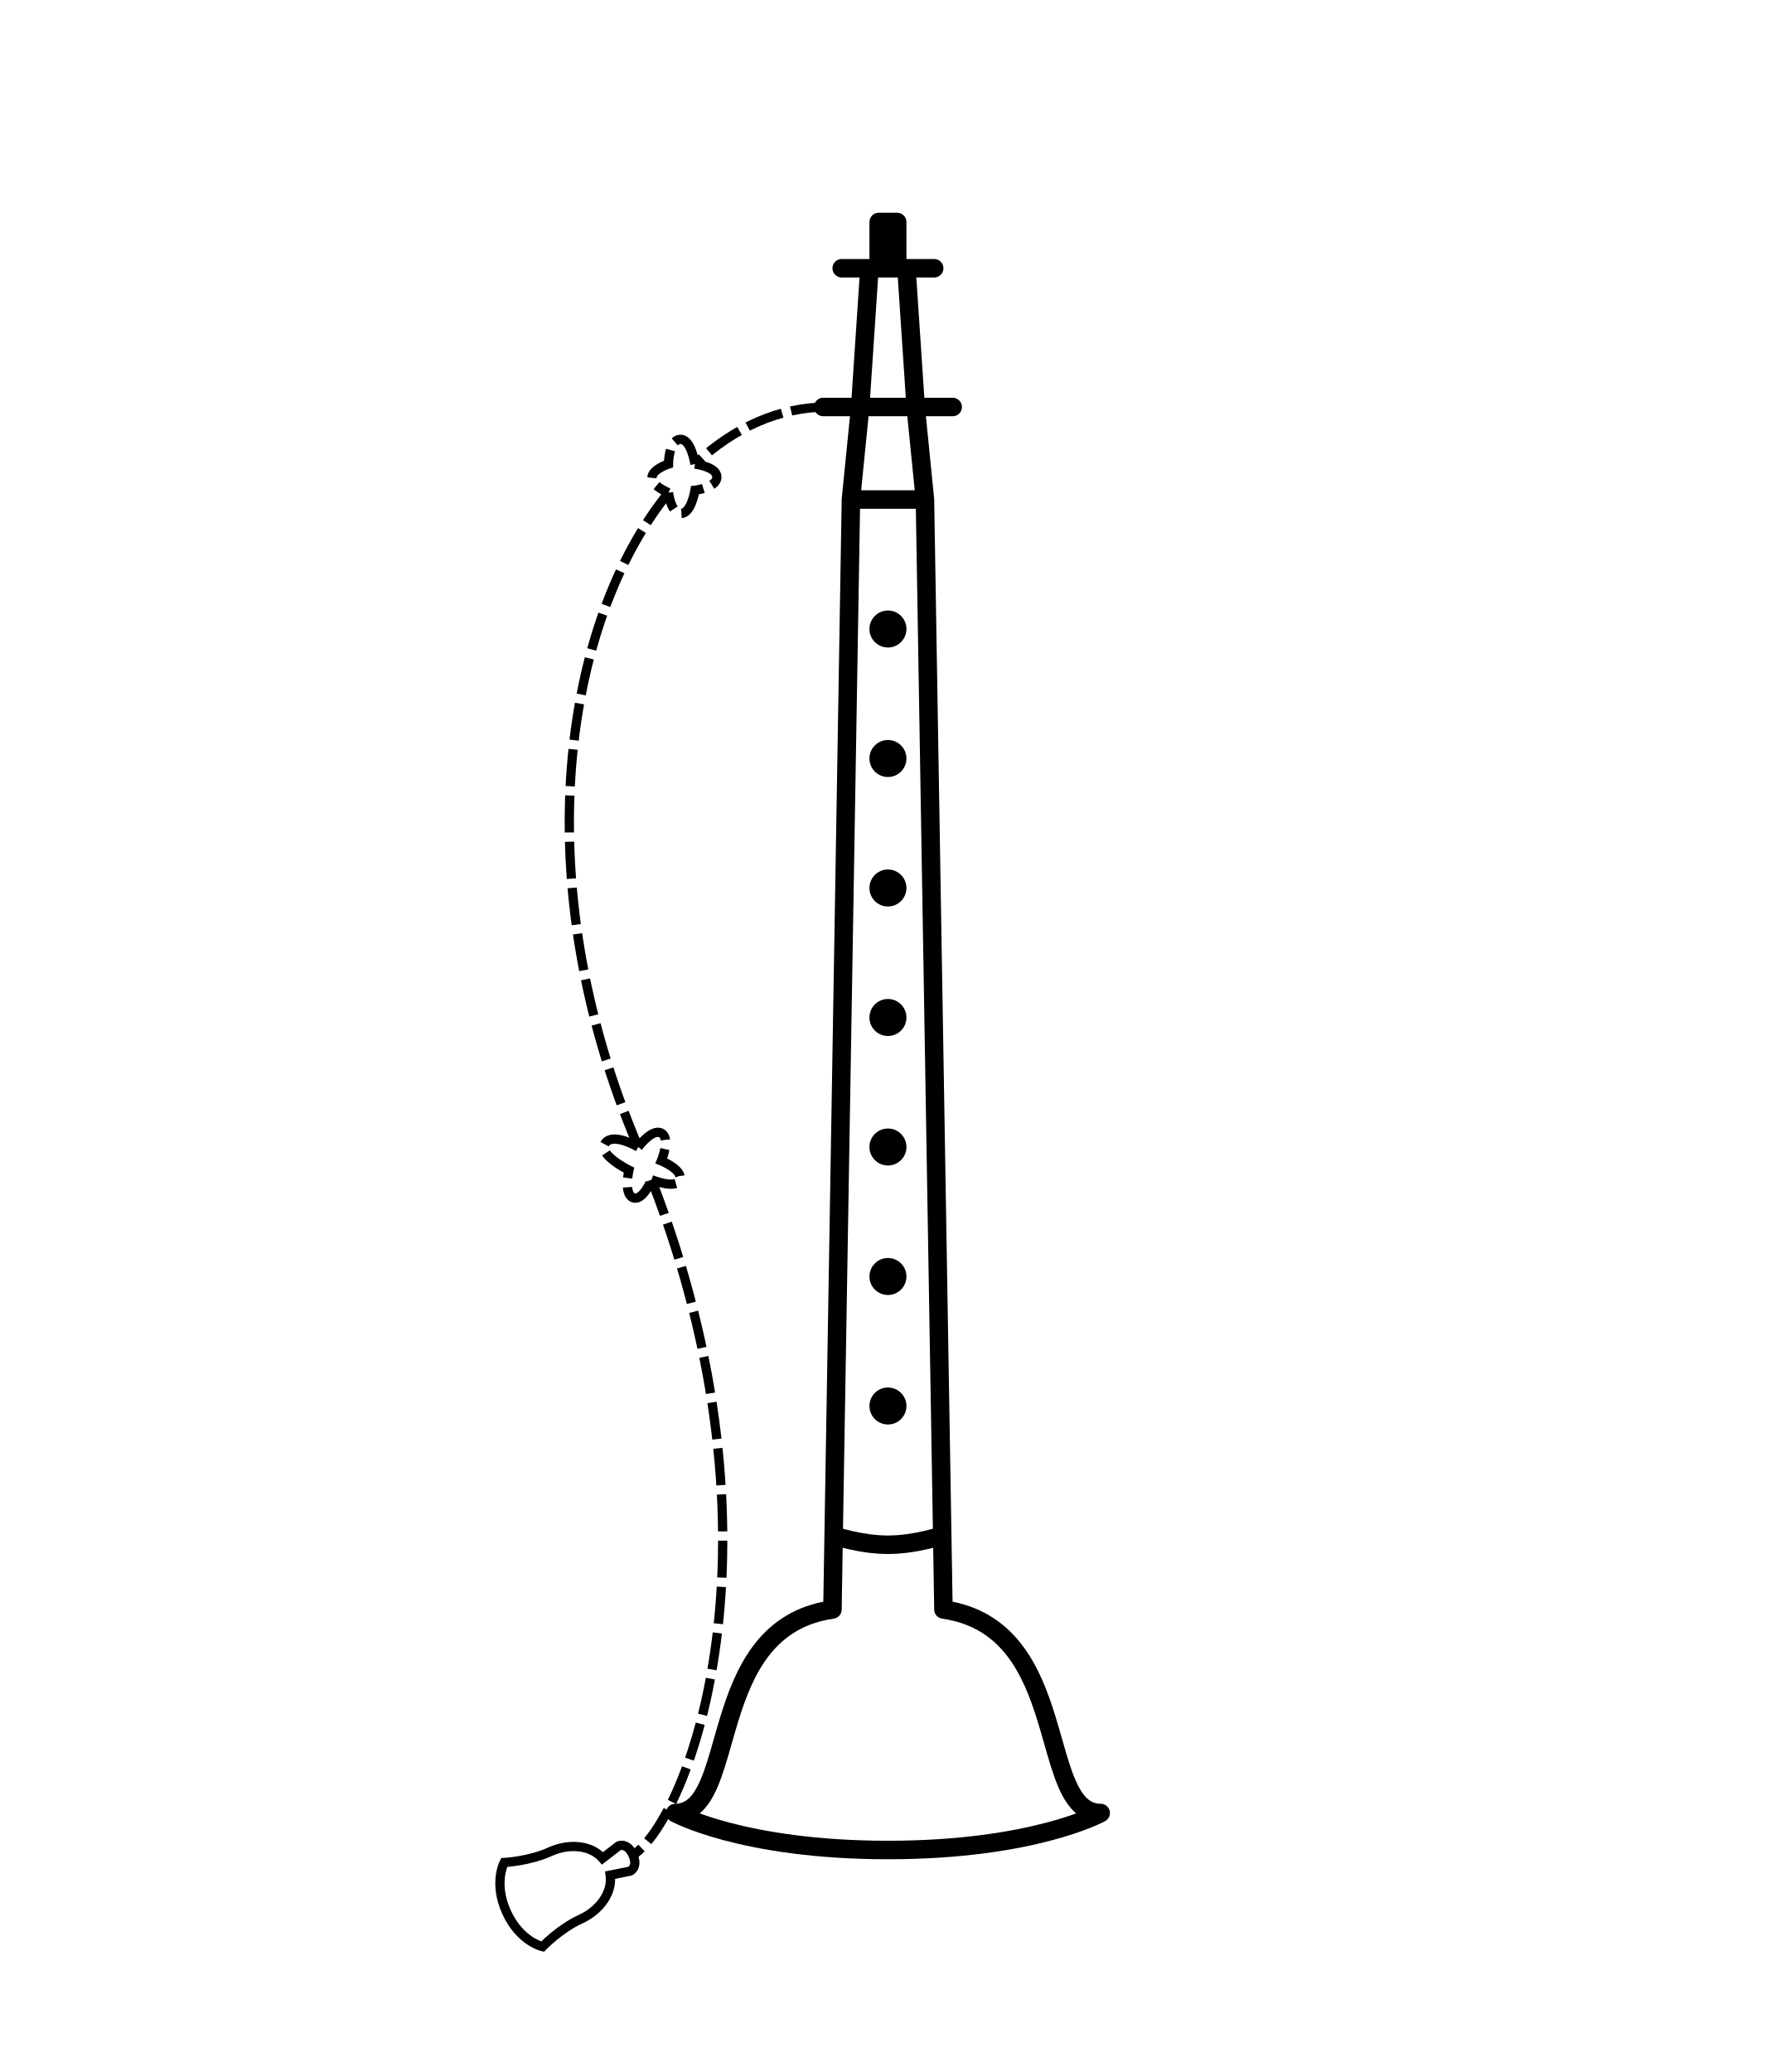
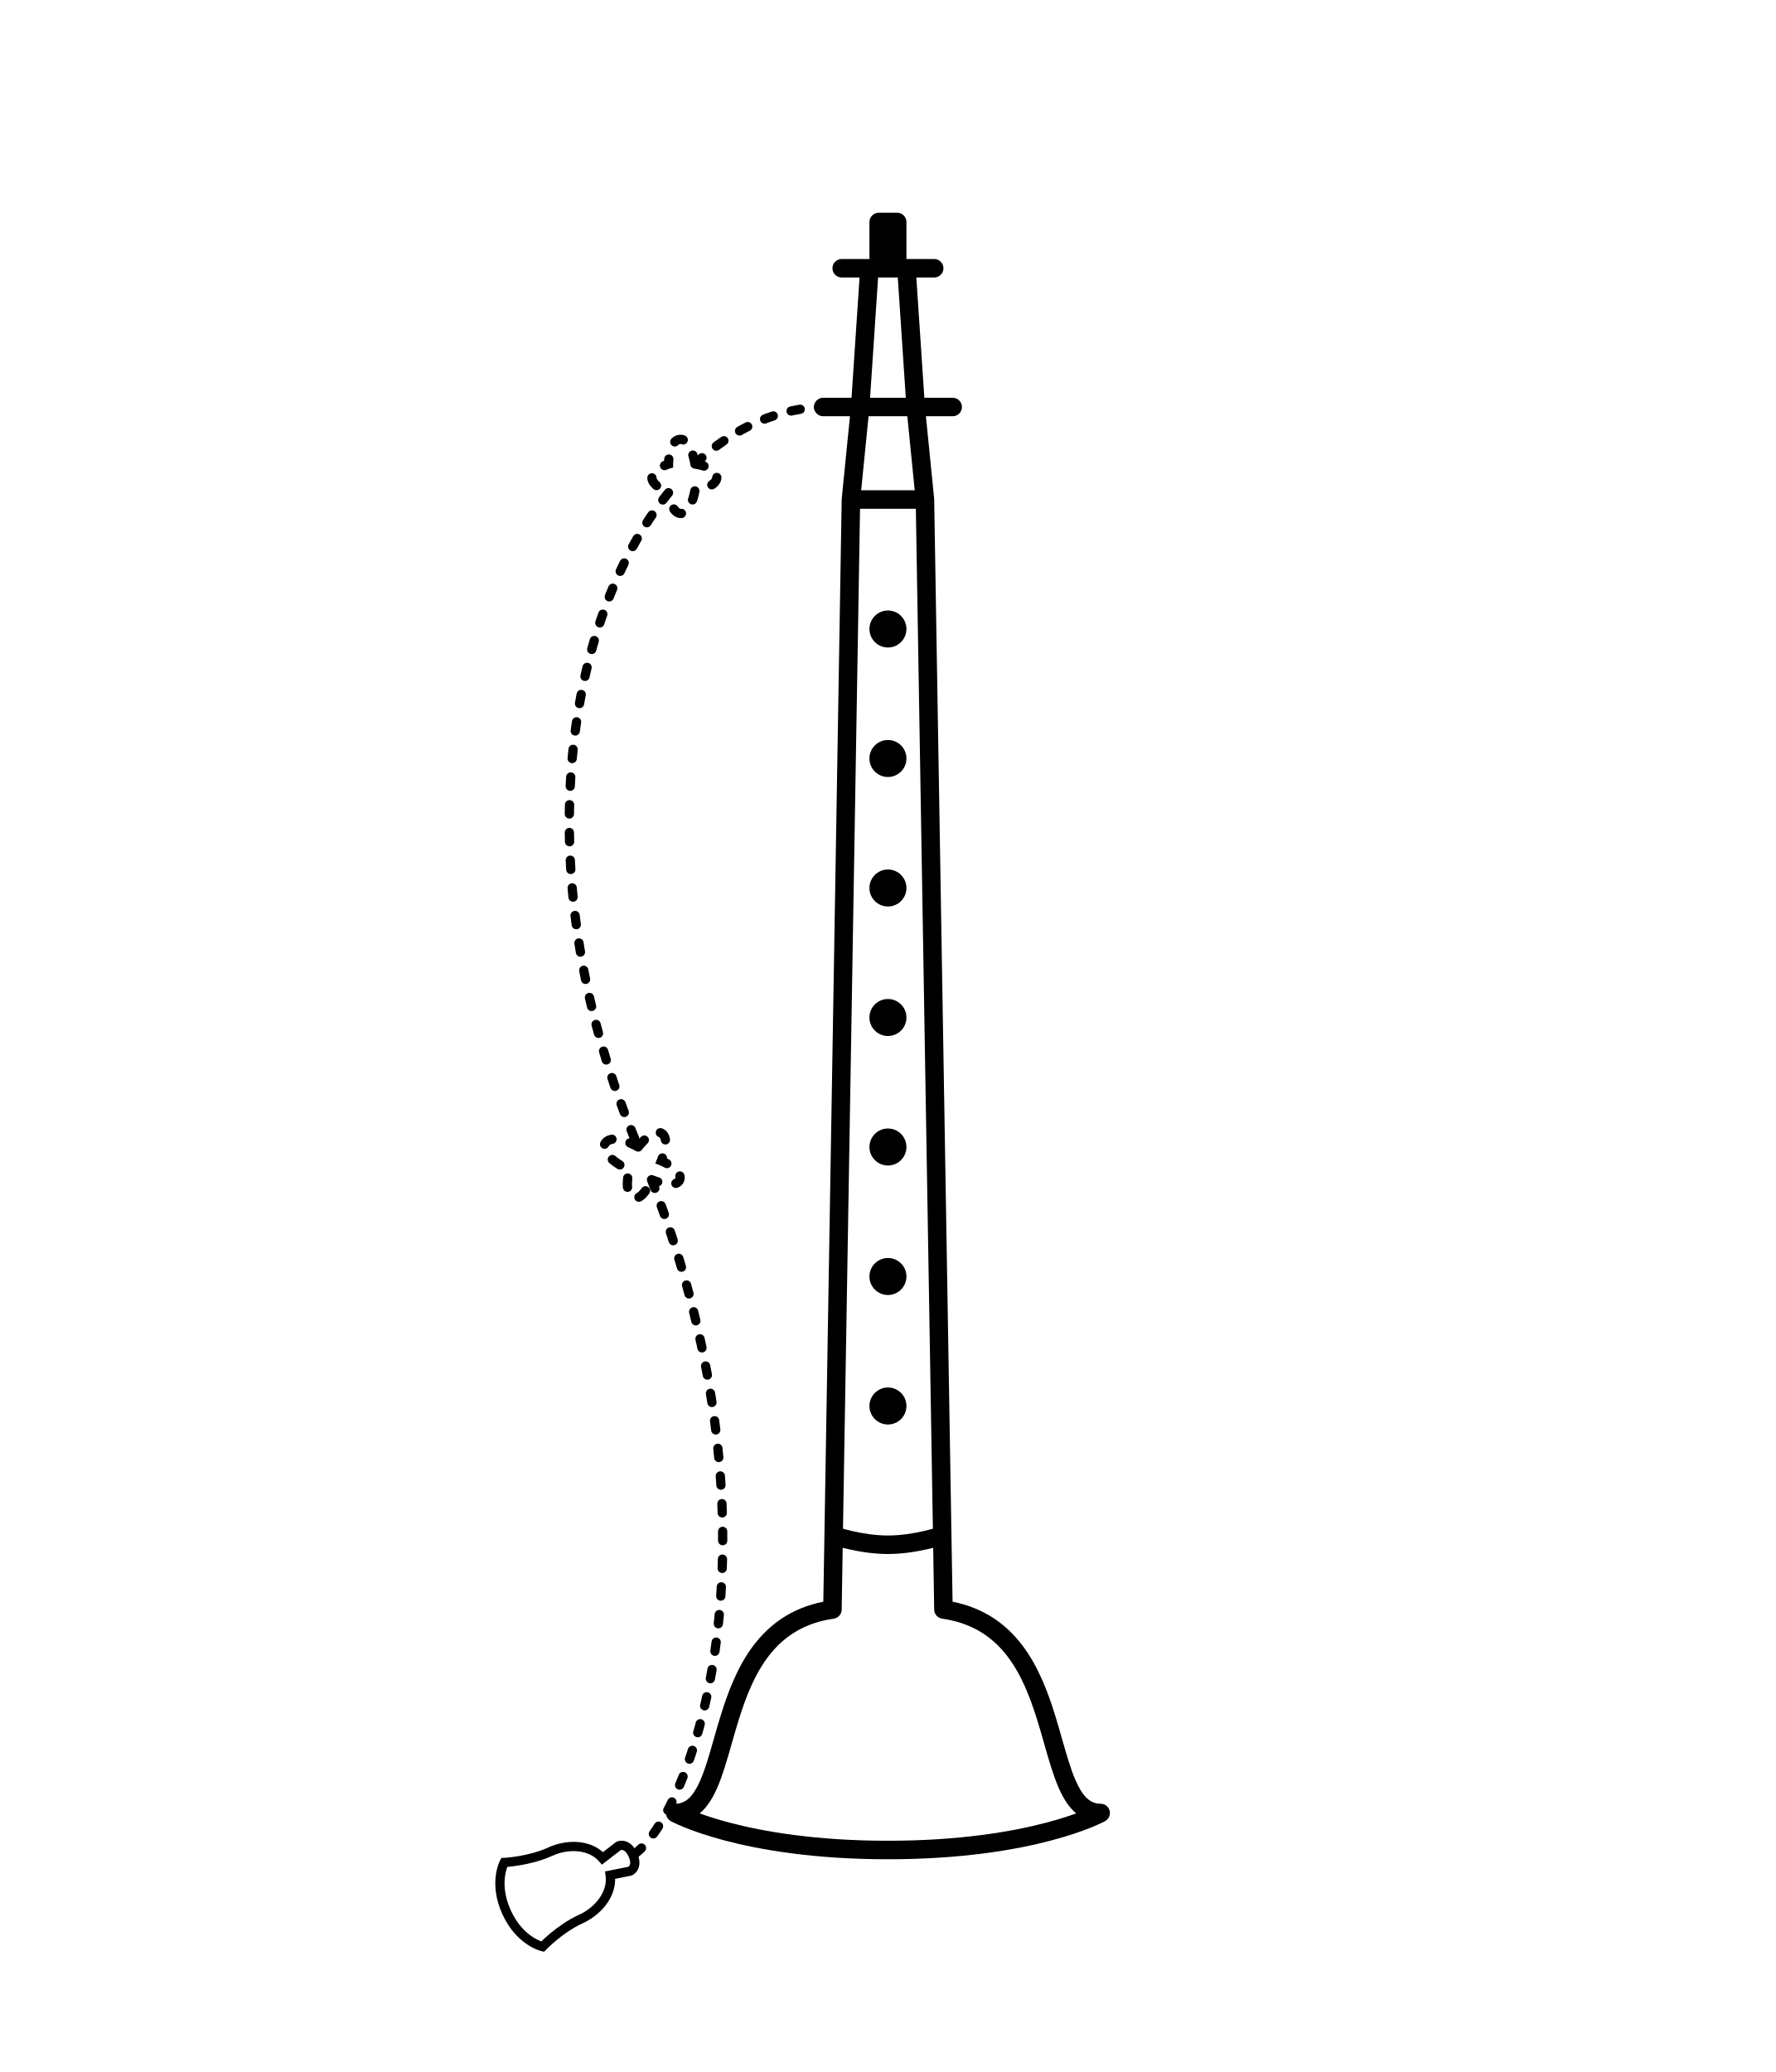
<svg xmlns="http://www.w3.org/2000/svg" width="192" height="224" viewBox="0 0 192 224" fill="none">
  <path fill-rule="evenodd" clip-rule="evenodd" d="M94 24C94 23.448 94.448 23 95 23H97C97.552 23 98 23.448 98 24V28H101C101.552 28 102 28.448 102 29C102 29.552 101.552 30 101 30H99.069L99.936 43H103C103.552 43 104 43.448 104 44C104 44.552 103.552 45 103 45H100.105L100.995 53.901C100.998 53.928 100.999 53.956 101 53.983L102.987 173.155C109.981 174.559 112.508 180.374 114.08 185.454C114.362 186.364 114.61 187.237 114.846 188.066C115.32 189.731 115.742 191.216 116.277 192.445C117.069 194.27 117.886 195 119 195C119.456 195 119.854 195.309 119.968 195.75C120.082 196.192 119.883 196.655 119.484 196.875L119 196C119.484 196.875 119.484 196.875 119.484 196.875L119.482 196.876L119.472 196.882L119.45 196.894C119.431 196.903 119.406 196.917 119.373 196.934C119.307 196.968 119.213 197.015 119.09 197.074C118.843 197.192 118.48 197.356 117.999 197.552C117.036 197.942 115.598 198.456 113.667 198.967C109.803 199.989 103.967 201 96 201C88.033 201 82.197 199.989 78.333 198.967C76.402 198.456 74.964 197.942 74.001 197.552C73.52 197.356 73.157 197.192 72.91 197.074C72.787 197.015 72.693 196.968 72.627 196.934C72.594 196.917 72.569 196.903 72.55 196.894L72.528 196.882L72.518 196.876L72.517 196.876C72.517 196.875 72.516 196.875 73 196L72.517 196.876C72.118 196.655 71.918 196.192 72.032 195.75C72.146 195.309 72.544 195 73 195C74.114 195 74.931 194.27 75.723 192.445C76.258 191.216 76.68 189.731 77.154 188.066C77.39 187.237 77.638 186.364 77.92 185.454C79.492 180.374 82.019 174.559 89.013 173.155L91 53.983C91.001 53.956 91.002 53.928 91.005 53.901L91.895 45H89C88.448 45 88 44.552 88 44C88 43.448 88.448 43 89 43H92.064L92.931 30H91C90.448 30 90 29.552 90 29C90 28.448 90.448 28 91 28H94V24ZM94.936 30L94.069 43H97.931L97.064 30H94.936ZM98.095 45H93.905L93.105 53H98.895L98.095 45ZM99.017 55H92.983L91.14 165.265C91.415 165.342 91.762 165.434 92.162 165.525C93.214 165.766 94.602 166 96 166C97.398 166 98.786 165.766 99.838 165.525C100.238 165.434 100.585 165.342 100.86 165.265L99.017 55ZM100.893 167.327C100.706 167.375 100.502 167.425 100.284 167.475C99.15 167.734 97.602 168 96 168C94.398 168 92.85 167.734 91.716 167.475C91.498 167.425 91.294 167.375 91.107 167.327L91 174.016C90.992 174.508 90.628 174.92 90.141 174.99C83.781 175.899 81.446 180.826 79.83 186.046C79.586 186.835 79.356 187.643 79.128 188.442C78.63 190.189 78.145 191.89 77.558 193.242C77.088 194.324 76.487 195.34 75.652 196.043C76.475 196.342 77.537 196.687 78.845 197.033C82.54 198.011 88.204 199 96 199C103.796 199 109.46 198.011 113.155 197.033C114.463 196.687 115.525 196.342 116.348 196.043C115.513 195.34 114.912 194.324 114.442 193.242C113.855 191.89 113.37 190.189 112.872 188.442C112.644 187.643 112.414 186.835 112.17 186.046C110.554 180.826 108.219 175.899 101.859 174.99C101.372 174.92 101.008 174.508 101 174.016L100.893 167.327Z" fill="black" />
  <circle cx="96" cy="152" r="2" fill="black" />
  <circle cx="96" cy="138" r="2" fill="black" />
  <circle cx="96" cy="124" r="2" fill="black" />
  <circle cx="96" cy="110" r="2" fill="black" />
  <circle cx="96" cy="96" r="2" fill="black" />
  <circle cx="96" cy="82" r="2" fill="black" />
  <circle cx="96" cy="68" r="2" fill="black" />
-   <path d="M89.5 44C84.246 44 79.333 46.225 75.138 50.17M75.138 50.17C75.138 50.17 74.717 47.373 73.5 47.5C72.272 47.628 72.276 50.17 72.276 50.17C72.276 50.17 70.706 50.651 70.5 51.5C70.27 52.45 72.276 53.265 72.276 53.265M75.138 50.17C75.138 50.17 77.419 50.444 77.5 51.5C77.594 52.731 75.138 53 75.138 53C75.138 53 74.721 55.687 73.5 55.5C72.516 55.349 72.276 53.265 72.276 53.265M72.276 53.265C60.968 67.228 56.672 95.118 69 124M69 124C69 124 70.495 121.964 71.5 122.5C72.534 123.051 71.5 125.5 71.5 125.5C71.5 125.5 73.82 126.443 73.5 127.5C73.154 128.644 70.44 127.534 70.44 127.534M69 124C69 124 66.421 122.471 65.5 123.5C64.395 124.735 68 126.5 68 126.5C68 126.5 67.377 129.166 68.5 129.5C69.534 129.808 70.44 127.534 70.44 127.534M70.44 127.534C85.747 166.952 74.5 196.5 68.5 200.5" stroke="black" stroke-miterlimit="1.888" stroke-dasharray="4 1" />
+   <path d="M89.5 44C84.246 44 79.333 46.225 75.138 50.17M75.138 50.17C75.138 50.17 74.717 47.373 73.5 47.5C72.272 47.628 72.276 50.17 72.276 50.17C72.276 50.17 70.706 50.651 70.5 51.5C70.27 52.45 72.276 53.265 72.276 53.265M75.138 50.17C75.138 50.17 77.419 50.444 77.5 51.5C77.594 52.731 75.138 53 75.138 53C75.138 53 74.721 55.687 73.5 55.5C72.516 55.349 72.276 53.265 72.276 53.265M72.276 53.265C60.968 67.228 56.672 95.118 69 124M69 124C69 124 70.495 121.964 71.5 122.5C72.534 123.051 71.5 125.5 71.5 125.5C71.5 125.5 73.82 126.443 73.5 127.5C73.154 128.644 70.44 127.534 70.44 127.534M69 124C69 124 66.421 122.471 65.5 123.5C64.395 124.735 68 126.5 68 126.5C68 126.5 67.377 129.166 68.5 129.5C69.534 129.808 70.44 127.534 70.44 127.534M70.44 127.534C85.747 166.952 74.5 196.5 68.5 200.5" stroke="black" stroke-miterlimit="1.888" stroke-linecap="round" stroke-dasharray="1 2" />
  <path fill-rule="evenodd" clip-rule="evenodd" d="M67.119 200.004L65.074 201.582L64.764 201.227C63.666 199.968 61.526 199.799 59.685 200.639C58.492 201.183 57.204 201.483 56.225 201.649C55.734 201.732 55.315 201.781 55.017 201.81C54.956 201.816 54.9 201.822 54.85 201.826C54.84 201.851 54.831 201.878 54.821 201.907C54.741 202.133 54.646 202.472 54.592 202.906C54.485 203.77 54.539 205.02 55.223 206.521C55.907 208.021 56.816 208.882 57.538 209.367C57.901 209.61 58.22 209.761 58.443 209.849C58.471 209.861 58.498 209.871 58.523 209.88C58.559 209.845 58.6 209.806 58.645 209.764C58.861 209.559 59.174 209.275 59.559 208.958C60.325 208.327 61.397 207.552 62.589 207.008C64.43 206.168 65.706 204.442 65.476 202.787L65.411 202.321L67.944 201.811C67.945 201.81 67.947 201.808 67.949 201.807C67.985 201.778 68.03 201.733 68.067 201.666C68.125 201.558 68.221 201.283 67.961 200.712C67.7 200.14 67.429 200.032 67.309 200.006C67.235 199.99 67.171 199.994 67.126 200.002C67.124 200.003 67.122 200.003 67.119 200.004ZM68.128 202.284C68.336 202.739 68.336 202.739 68.336 202.738L68.339 202.737L68.342 202.736L68.349 202.732C68.355 202.73 68.361 202.726 68.368 202.723C68.383 202.715 68.4 202.706 68.421 202.693C68.462 202.669 68.514 202.635 68.572 202.589C68.688 202.496 68.831 202.353 68.944 202.145C69.185 201.704 69.233 201.09 68.871 200.297C68.509 199.503 68.014 199.136 67.523 199.029C67.292 198.978 67.09 198.992 66.944 199.019C66.871 199.033 66.811 199.05 66.766 199.065C66.743 199.072 66.724 199.079 66.709 199.085C66.702 199.088 66.695 199.091 66.69 199.093L66.682 199.097L66.679 199.098L66.677 199.099C66.677 199.099 66.676 199.099 66.883 199.554L66.676 199.099L66.624 199.123L65.186 200.232C63.644 198.846 61.19 198.854 59.27 199.729C58.188 200.223 56.993 200.505 56.059 200.663C55.594 200.741 55.198 200.788 54.92 200.815C54.781 200.829 54.672 200.837 54.598 200.843C54.561 200.845 54.533 200.847 54.514 200.848L54.494 200.849L54.49 200.849L54.209 200.863L54.074 201.109L54.513 201.349C54.074 201.109 54.074 201.109 54.074 201.109L54.074 201.111L54.073 201.112L54.071 201.115L54.066 201.124C54.063 201.131 54.058 201.14 54.053 201.151C54.041 201.173 54.026 201.204 54.009 201.244C53.973 201.322 53.927 201.434 53.877 201.576C53.777 201.861 53.663 202.27 53.6 202.783C53.472 203.813 53.545 205.252 54.313 206.936C55.081 208.62 56.119 209.619 56.981 210.197C57.41 210.485 57.793 210.668 58.074 210.779C58.214 210.835 58.329 210.873 58.411 210.897C58.452 210.91 58.486 210.919 58.51 210.925C58.522 210.928 58.532 210.93 58.54 210.932L58.549 210.935L58.553 210.935L58.554 210.936C58.554 210.936 58.555 210.936 58.662 210.447L58.555 210.936L58.83 210.996L59.024 210.793L59.027 210.789L59.041 210.775C59.054 210.762 59.074 210.742 59.1 210.715C59.153 210.663 59.231 210.586 59.332 210.49C59.535 210.298 59.83 210.03 60.194 209.73C60.926 209.128 61.922 208.411 63.004 207.918C64.924 207.042 66.539 205.194 66.503 203.121L68.283 202.763L68.336 202.738L68.128 202.284Z" fill="black" />
</svg>
